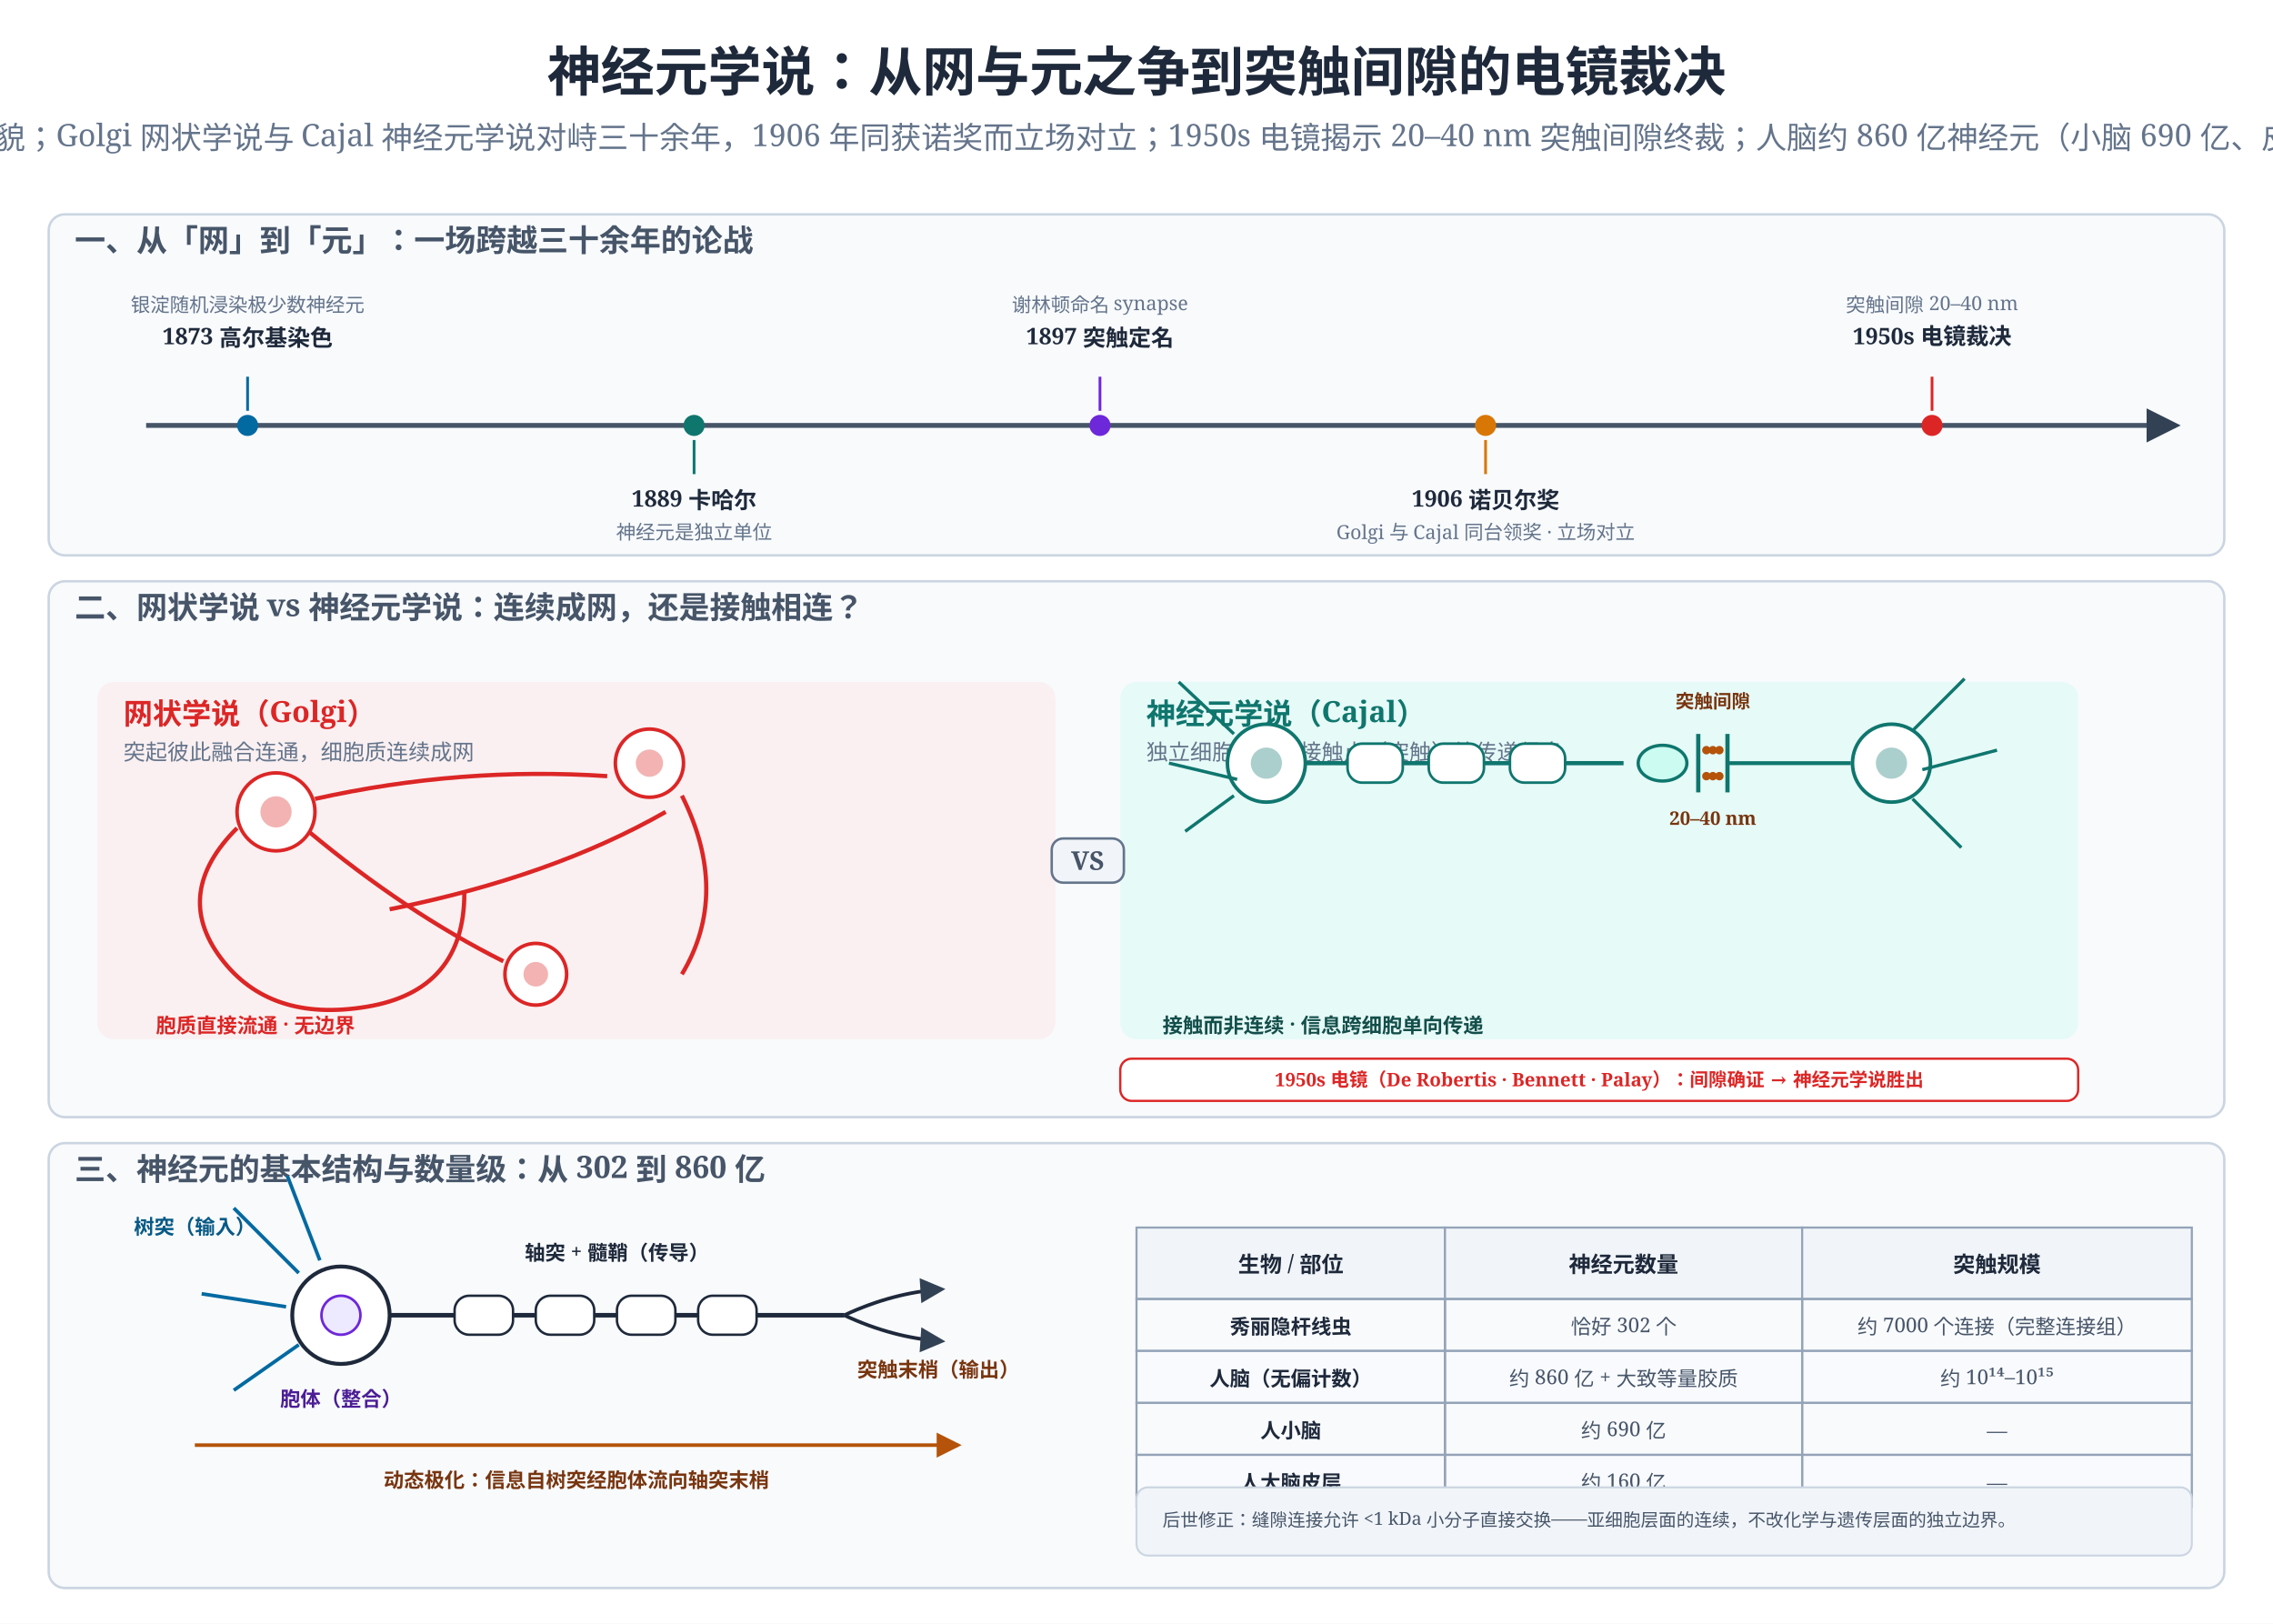
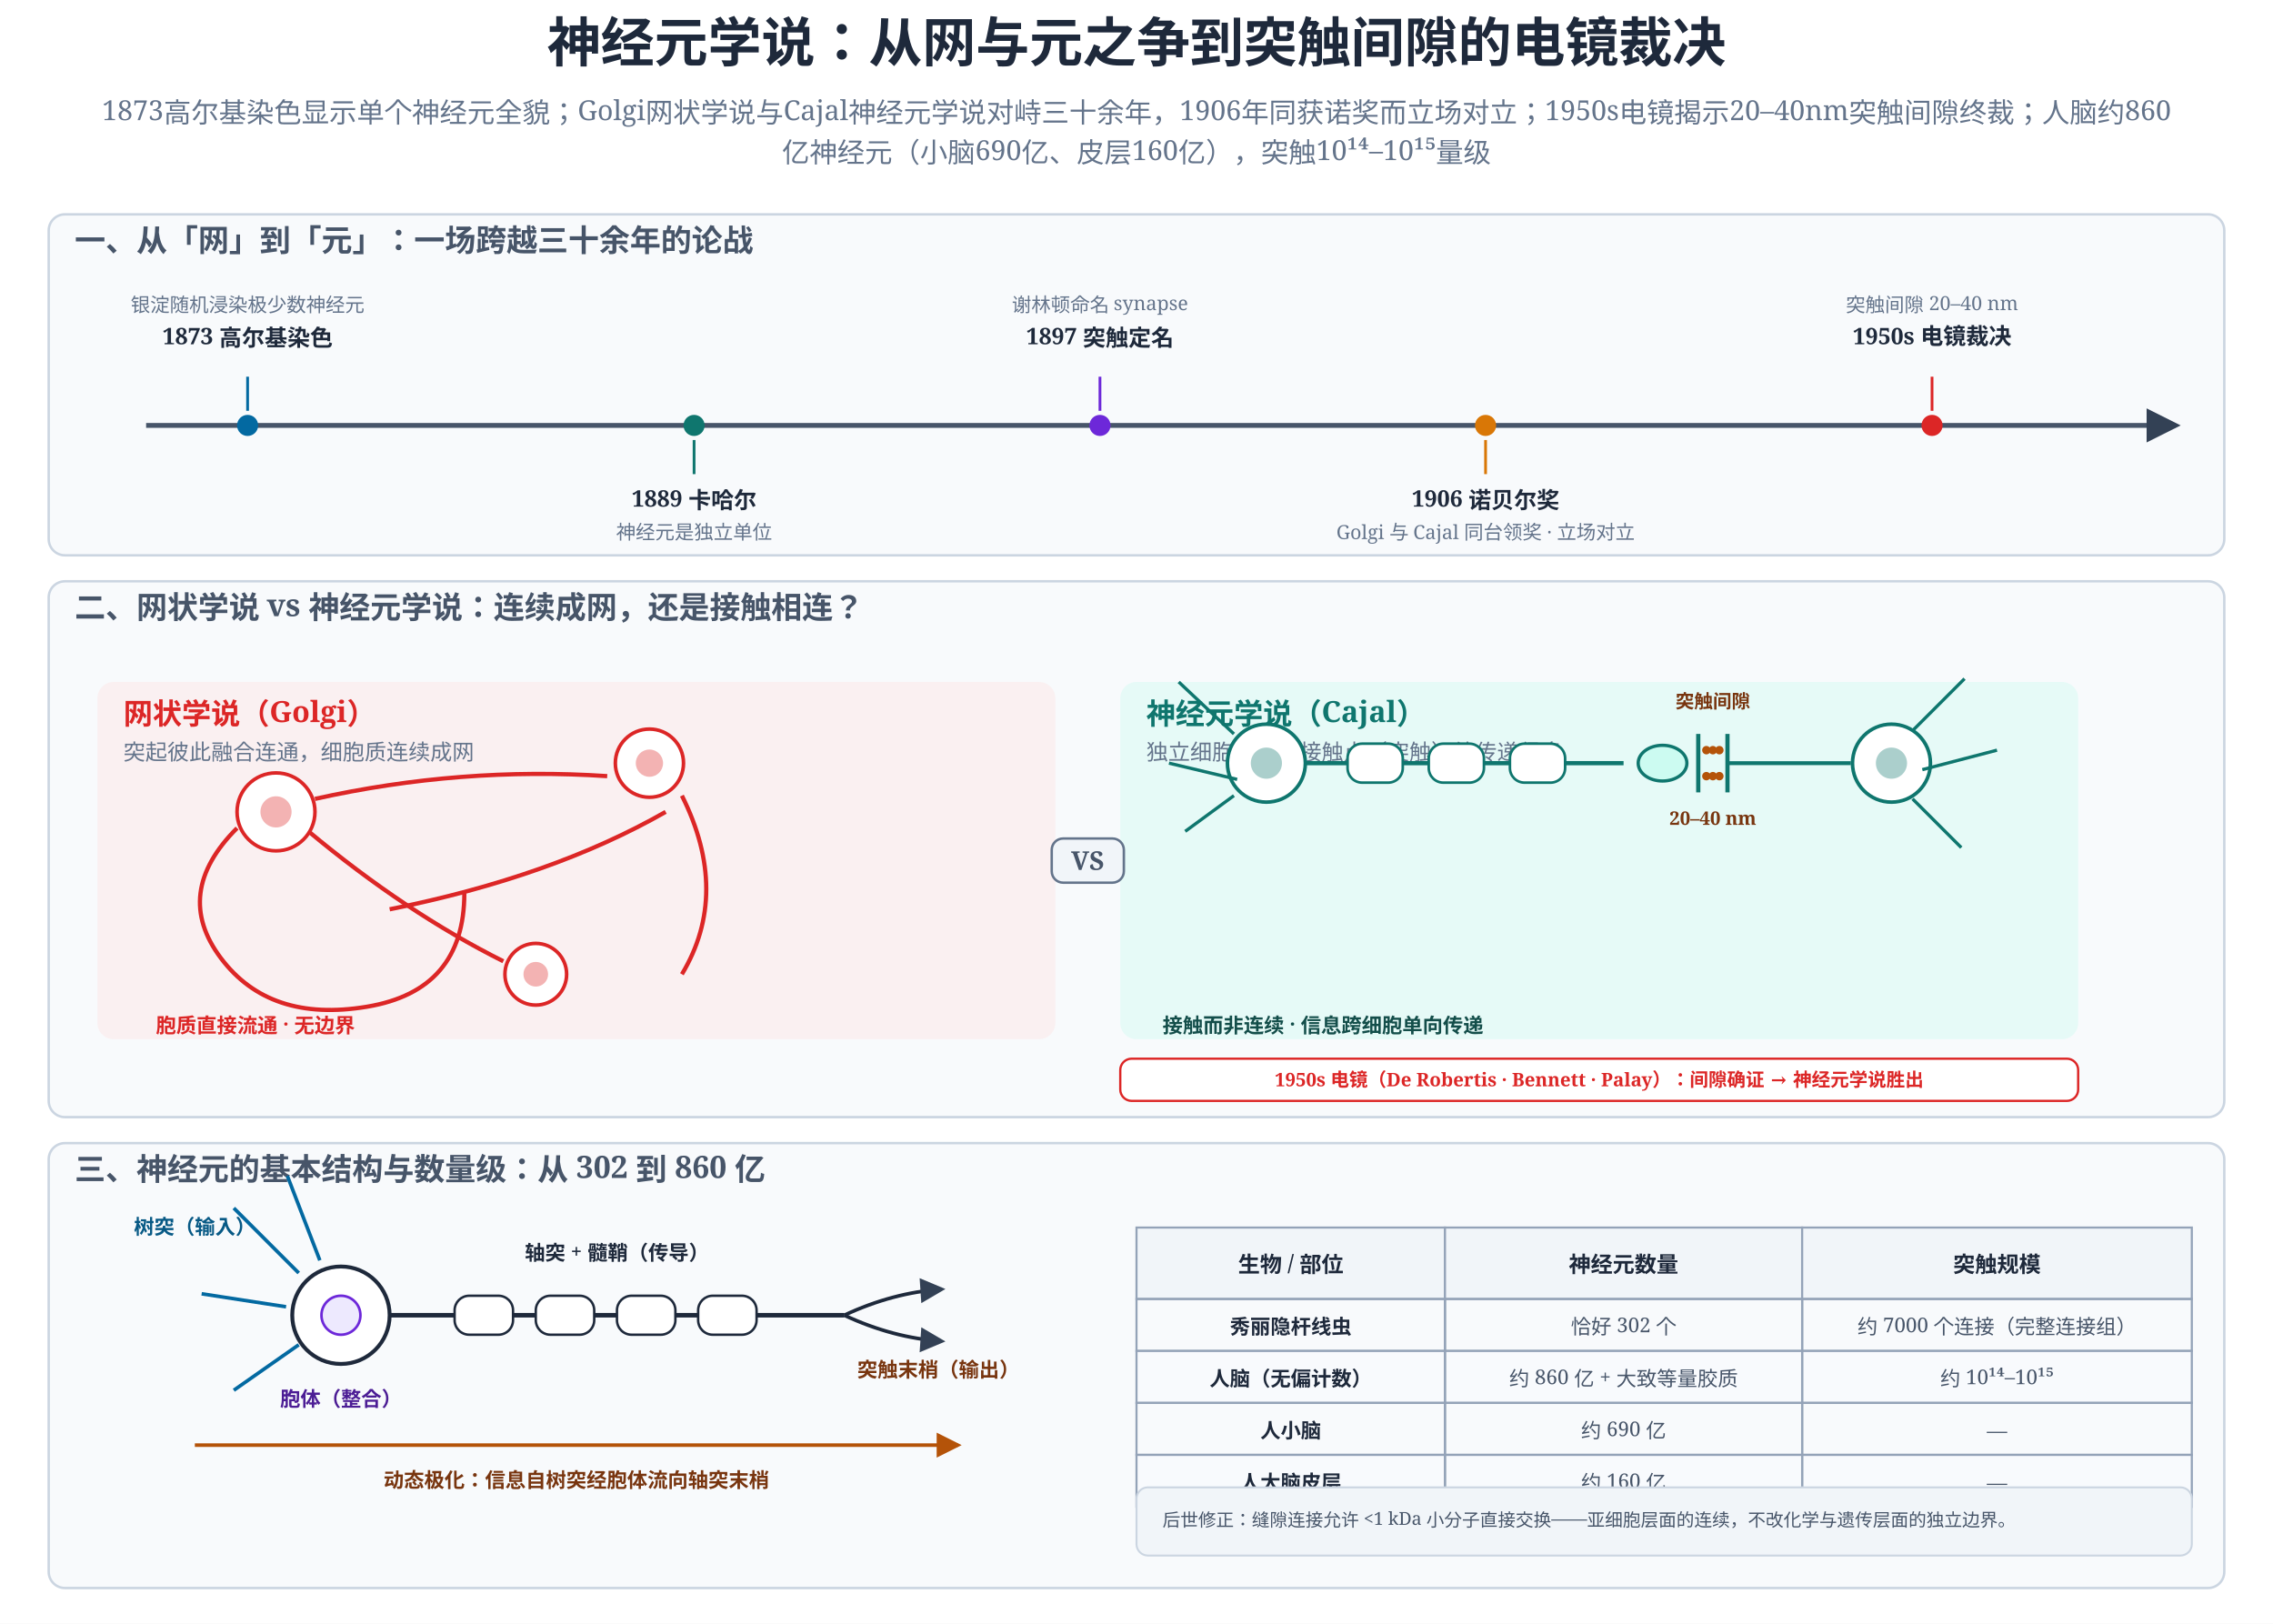
<svg xmlns="http://www.w3.org/2000/svg" width="1400" height="1000" viewBox="0 0 1400 1000" font-family="Noto Serif SC, LXGW WenKai, Songti SC, serif">
  <defs>
    <marker id="arr-ink" viewBox="0 0 10 10" refX="8.5" refY="5" markerWidth="7" markerHeight="7" orient="auto-start-reverse">
      <path d="M0,0 L10,5 L0,10 z" fill="#334155" />
    </marker>
    <marker id="arr-dna" viewBox="0 0 10 10" refX="8.5" refY="5" markerWidth="7" markerHeight="7" orient="auto-start-reverse">
      <path d="M0,0 L10,5 L0,10 z" fill="#0f766e" />
    </marker>
    <marker id="arr-rna" viewBox="0 0 10 10" refX="8.5" refY="5" markerWidth="7" markerHeight="7" orient="auto-start-reverse">
      <path d="M0,0 L10,5 L0,10 z" fill="#b45309" />
    </marker>
    <marker id="arr-pro" viewBox="0 0 10 10" refX="8.5" refY="5" markerWidth="7" markerHeight="7" orient="auto-start-reverse">
      <path d="M0,0 L10,5 L0,10 z" fill="#6d28d9" />
    </marker>
    <marker id="arr-enz" viewBox="0 0 10 10" refX="8.5" refY="5" markerWidth="7" markerHeight="7" orient="auto-start-reverse">
      <path d="M0,0 L10,5 L0,10 z" fill="#be185d" />
    </marker>
    <marker id="arr-acc" viewBox="0 0 10 10" refX="8.5" refY="5" markerWidth="7" markerHeight="7" orient="auto-start-reverse">
      <path d="M0,0 L10,5 L0,10 z" fill="#0369a1" />
    </marker>
    <marker id="arr-ok" viewBox="0 0 10 10" refX="8.5" refY="5" markerWidth="7" markerHeight="7" orient="auto-start-reverse">
      <path d="M0,0 L10,5 L0,10 z" fill="#059669" />
    </marker>
    <marker id="arr-warn" viewBox="0 0 10 10" refX="8.5" refY="5" markerWidth="7" markerHeight="7" orient="auto-start-reverse">
      <path d="M0,0 L10,5 L0,10 z" fill="#b45309" />
    </marker>
    <marker id="arr-bad" viewBox="0 0 10 10" refX="8.5" refY="5" markerWidth="7" markerHeight="7" orient="auto-start-reverse">
      <path d="M0,0 L10,5 L0,10 z" fill="#dc2626" />
    </marker>
    <marker id="arr-mute" viewBox="0 0 10 10" refX="8.5" refY="5" markerWidth="7" markerHeight="7" orient="auto-start-reverse">
      <path d="M0,0 L10,5 L0,10 z" fill="#94a3b8" />
    </marker>
  </defs>
  <rect x="0" y="0" width="1400" height="1000" fill="#ffffff" />
-   <text x="700" y="56" text-anchor="middle" font-size="33" font-weight="700" fill="#1e293b">神经元学说：从网与元之争到突触间隙的电镜裁决</text>
-   <text x="700" y="90" text-anchor="middle" font-size="19" fill="#64748b">1873 高尔基染色显示单个神经元全貌；Golgi 网状学说与 Cajal 神经元学说对峙三十余年，1906 年同获诺奖而立场对立；1950s 电镜揭示 20–40 nm 突触间隙终裁；人脑约 860 亿神经元（小脑 690 亿、皮层 160 亿），突触 10¹⁴–10¹⁵ 量级</text>
+   <text x="700" y="38" text-anchor="middle" font-size="33" font-weight="700" fill="#1e293b">神经元学说：从网与元之争到突触间隙的电镜裁决</text>
+   <text x="700" y="74" text-anchor="middle" font-size="17" fill="#64748b">1873高尔基染色显示单个神经元全貌；Golgi网状学说与Cajal神经元学说对峙三十余年，1906年同获诺奖而立场对立；1950s电镜揭示20–40nm突触间隙终裁；人脑约860</text>
+   <text x="700" y="100" text-anchor="middle" font-size="17" fill="#64748b">亿神经元（小脑690亿、皮层160亿），突触10¹⁴–10¹⁵量级</text>
  <rect x="30" y="132" width="1340" height="210" rx="10" fill="#f8fafc" stroke="#cbd5e1" stroke-width="1.5" />
  <text x="46" y="154.84" font-size="19" fill="#475569" font-weight="700">一、从「网」到「元」：一场跨越三十余年的论战</text>
  <line x1="90" y1="262" x2="1340" y2="262" stroke="#475569" stroke-width="3" marker-end="url(#arr-ink)" />
  <circle cx="152.5" cy="262" r="6.5" fill="#0369a1" />
  <line x1="152.5" y1="253" x2="152.5" y2="232" stroke="#0369a1" stroke-width="1.7" />
  <text x="152.5" y="212" font-size="14" fill="#1e293b" text-anchor="middle" font-weight="700">1873 高尔基染色</text>
  <text x="152.5" y="192" font-size="12" fill="#64748b" text-anchor="middle">银淀随机浸染极少数神经元</text>
  <circle cx="427.5" cy="262" r="6.5" fill="#0f766e" />
  <line x1="427.5" y1="271" x2="427.5" y2="292" stroke="#0f766e" stroke-width="1.7" />
  <text x="427.5" y="312" font-size="14" fill="#1e293b" text-anchor="middle" font-weight="700">1889 卡哈尔</text>
  <text x="427.5" y="332" font-size="12" fill="#64748b" text-anchor="middle">神经元是独立单位</text>
  <circle cx="677.5" cy="262" r="6.5" fill="#6d28d9" />
  <line x1="677.5" y1="253" x2="677.5" y2="232" stroke="#6d28d9" stroke-width="1.7" />
  <text x="677.5" y="212" font-size="14" fill="#1e293b" text-anchor="middle" font-weight="700">1897 突触定名</text>
  <text x="677.5" y="192" font-size="12" fill="#64748b" text-anchor="middle">谢林顿命名 synapse</text>
  <circle cx="915" cy="262" r="6.5" fill="#d97706" />
  <line x1="915" y1="271" x2="915" y2="292" stroke="#d97706" stroke-width="1.7" />
  <text x="915" y="312" font-size="14" fill="#1e293b" text-anchor="middle" font-weight="700">1906 诺贝尔奖</text>
  <text x="915" y="332" font-size="12" fill="#64748b" text-anchor="middle">Golgi 与 Cajal 同台领奖 · 立场对立</text>
  <circle cx="1190" cy="262" r="6.5" fill="#dc2626" />
  <line x1="1190" y1="253" x2="1190" y2="232" stroke="#dc2626" stroke-width="1.7" />
  <text x="1190" y="212" font-size="14" fill="#1e293b" text-anchor="middle" font-weight="700">1950s 电镜裁决</text>
  <text x="1190" y="192" font-size="12" fill="#64748b" text-anchor="middle">突触间隙 20–40 nm</text>
  <rect x="30" y="358" width="1340" height="330" rx="10" fill="#f8fafc" stroke="#cbd5e1" stroke-width="1.5" />
  <text x="46" y="380.84" font-size="19" fill="#475569" font-weight="700">二、网状学说 vs 神经元学说：连续成网，还是接触相连？</text>
  <rect x="60" y="420" width="590" height="220" rx="10" fill="#fee2e2" fill-opacity="0.4" />
  <text x="76" y="446" font-size="18" fill="#dc2626" font-weight="700">网状学说（Golgi）</text>
  <text x="76" y="468" font-size="13.5" fill="#64748b">突起彼此融合连通，细胞质连续成网</text>
  <circle cx="170" cy="500" r="24" fill="#ffffff" stroke="#dc2626" stroke-width="2.2" />
  <circle cx="170" cy="500" r="9.6" fill="#dc2626" fill-opacity="0.35" stroke="none" />
  <circle cx="400" cy="470" r="21" fill="#ffffff" stroke="#dc2626" stroke-width="2.2" />
  <circle cx="400" cy="470" r="8.4" fill="#dc2626" fill-opacity="0.35" stroke="none" />
  <circle cx="330" cy="600" r="19" fill="#ffffff" stroke="#dc2626" stroke-width="2.2" />
  <circle cx="330" cy="600" r="7.6" fill="#dc2626" fill-opacity="0.35" stroke="none" />
  <path d="M146,510 q-40,40 -10,80 q30,40 90,30 q60,-10 60,-70" fill="none" stroke="#dc2626" stroke-width="2.6" />
  <path d="M194,492 q90,-20 180,-14" fill="none" stroke="#dc2626" stroke-width="2.6" />
  <path d="M190,512 q60,50 120,80" fill="none" stroke="#dc2626" stroke-width="2.6" />
  <path d="M420,490 q30,60 0,110" fill="none" stroke="#dc2626" stroke-width="2.6" />
  <path d="M240,560 q100,-20 170,-60" fill="none" stroke="#dc2626" stroke-width="2.6" />
  <text x="96" y="636" font-size="12.5" fill="#dc2626" font-weight="700">胞质直接流通 · 无边界</text>
  <rect x="690" y="420" width="590" height="220" rx="10" fill="#ccfbf1" fill-opacity="0.4" />
  <text x="706" y="446" font-size="18" fill="#0f766e" font-weight="700">神经元学说（Cajal）</text>
  <text x="706" y="468" font-size="13.5" fill="#64748b">独立细胞，仅在接触点（突触）处传递信息</text>
  <circle cx="780" cy="470" r="24" fill="#ffffff" stroke="#0f766e" stroke-width="2.2" />
  <circle cx="780" cy="470" r="9.6" fill="#0f766e" fill-opacity="0.35" stroke="none" />
  <line x1="760" y1="452" x2="726" y2="420" stroke="#0f766e" stroke-width="2" />
  <line x1="762" y1="480" x2="720" y2="470" stroke="#0f766e" stroke-width="2" />
  <line x1="760" y1="490" x2="730" y2="512" stroke="#0f766e" stroke-width="2" />
  <line x1="804" y1="470" x2="1000" y2="470" stroke="#0f766e" stroke-width="2.6" />
  <rect x="830" y="458" width="34" height="24" rx="9" fill="#ffffff" stroke="#0f766e" stroke-width="1.6" />
  <rect x="880" y="458" width="34" height="24" rx="9" fill="#ffffff" stroke="#0f766e" stroke-width="1.6" />
  <rect x="930" y="458" width="34" height="24" rx="9" fill="#ffffff" stroke="#0f766e" stroke-width="1.6" />
  <ellipse cx="1024" cy="470" rx="15" ry="11" fill="#ccfbf1" stroke="#0f766e" stroke-width="2" />
  <line x1="1046" y1="452" x2="1046" y2="488" stroke="#0f766e" stroke-width="2.6" />
  <line x1="1064" y1="452" x2="1064" y2="488" stroke="#0f766e" stroke-width="2.6" />
  <circle cx="1051" cy="462" r="2.6" fill="#b45309" />
  <circle cx="1055" cy="462" r="2.6" fill="#b45309" />
  <circle cx="1059" cy="462" r="2.6" fill="#b45309" />
  <circle cx="1051" cy="478" r="2.6" fill="#b45309" />
  <circle cx="1055" cy="478" r="2.6" fill="#b45309" />
  <circle cx="1059" cy="478" r="2.6" fill="#b45309" />
  <line x1="1064" y1="470" x2="1140" y2="470" stroke="#0f766e" stroke-width="2.4" />
  <circle cx="1165" cy="470" r="24" fill="#ffffff" stroke="#0f766e" stroke-width="2.2" />
  <circle cx="1165" cy="470" r="9.6" fill="#0f766e" fill-opacity="0.35" stroke="none" />
  <line x1="1178" y1="450" x2="1210" y2="418" stroke="#0f766e" stroke-width="2" />
  <line x1="1184" y1="474" x2="1230" y2="462" stroke="#0f766e" stroke-width="2" />
  <line x1="1178" y1="492" x2="1208" y2="522" stroke="#0f766e" stroke-width="2" />
  <text x="1055" y="436" font-size="11.5" fill="#78350f" text-anchor="middle" font-weight="700">突触间隙</text>
  <text x="1055" y="508" font-size="11.5" fill="#78350f" text-anchor="middle" font-weight="700">20–40 nm</text>
  <text x="716" y="636" font-size="12.5" fill="#134e4a" font-weight="700">接触而非连续 · 信息跨细胞单向传递</text>
  <rect x="647.782" y="516.4" width="44.435" height="27.2" rx="7" fill="#f1f5f9" stroke="#64748b" stroke-width="1.5" />
  <text x="670" y="535.76" font-size="16" fill="#475569" text-anchor="middle" font-weight="700">VS</text>
  <rect x="690" y="652" width="590" height="26" rx="7" fill="#ffffff" stroke="#dc2626" stroke-width="1.4" />
  <text x="985" y="669" font-size="11.5" fill="#dc2626" text-anchor="middle" font-weight="700">1950s 电镜（De Robertis · Bennett · Palay）：间隙确证 → 神经元学说胜出</text>
  <rect x="30" y="704" width="1340" height="274" rx="10" fill="#f8fafc" stroke="#cbd5e1" stroke-width="1.5" />
  <text x="46" y="726.84" font-size="19" fill="#475569" font-weight="700">三、神经元的基本结构与数量级：从 302 到 860 亿</text>
  <circle cx="210" cy="810" r="30" fill="#ffffff" stroke="#1e293b" stroke-width="2.4" />
  <circle cx="210" cy="810" r="12" fill="#ede9fe" stroke="#6d28d9" stroke-width="1.6" />
  <line x1="184" y1="784" x2="144" y2="744" stroke="#0369a1" stroke-width="2.2" />
  <line x1="176.2" y1="804.8" x2="124.2" y2="796.8" stroke="#0369a1" stroke-width="2.2" />
  <line x1="184" y1="828.2" x2="144" y2="856.2" stroke="#0369a1" stroke-width="2.2" />
  <line x1="197" y1="776.2" x2="177" y2="724.2" stroke="#0369a1" stroke-width="2.2" />
  <line x1="240" y1="810" x2="520" y2="810" stroke="#1e293b" stroke-width="2.8" />
  <rect x="280" y="798" width="36" height="24" rx="9" fill="#ffffff" stroke="#1e293b" stroke-width="1.5" />
  <rect x="330" y="798" width="36" height="24" rx="9" fill="#ffffff" stroke="#1e293b" stroke-width="1.5" />
  <rect x="380" y="798" width="36" height="24" rx="9" fill="#ffffff" stroke="#1e293b" stroke-width="1.5" />
  <rect x="430" y="798" width="36" height="24" rx="9" fill="#ffffff" stroke="#1e293b" stroke-width="1.5" />
  <path d="M520,810 q30,-14 60,-16" fill="none" stroke="#1e293b" stroke-width="2.2" marker-end="url(#arr-ink)" />
  <path d="M520,810 q30,14 60,16" fill="none" stroke="#1e293b" stroke-width="2.2" marker-end="url(#arr-ink)" />
  <text x="120" y="760" font-size="12.5" fill="#075985" text-anchor="middle" font-weight="700">树突（输入）</text>
  <text x="210" y="866" font-size="12.5" fill="#4c1d95" text-anchor="middle" font-weight="700">胞体（整合）</text>
  <text x="380" y="776" font-size="12.5" fill="#1e293b" text-anchor="middle" font-weight="700">轴突 + 髓鞘（传导）</text>
  <text x="578" y="848" font-size="12.5" fill="#78350f" text-anchor="middle" font-weight="700">突触末梢（输出）</text>
  <line x1="120" y1="890" x2="590" y2="890" stroke="#b45309" stroke-width="2.2" marker-end="url(#arr-rna)" />
  <text x="355" y="916" font-size="12.5" fill="#78350f" text-anchor="middle" font-weight="700">动态极化：信息自树突经胞体流向轴突末梢</text>
  <rect x="700" y="756" width="190" height="44" fill="#f1f5f9" stroke="#94a3b8" stroke-width="1.3" />
  <text x="795" y="783.5" font-size="13.5" fill="#1e293b" text-anchor="middle" font-weight="700">生物 / 部位</text>
  <rect x="890" y="756" width="220" height="44" fill="#f1f5f9" stroke="#94a3b8" stroke-width="1.3" />
  <text x="1000" y="783.5" font-size="13.5" fill="#1e293b" text-anchor="middle" font-weight="700">神经元数量</text>
  <rect x="1110" y="756" width="240" height="44" fill="#f1f5f9" stroke="#94a3b8" stroke-width="1.3" />
  <text x="1230" y="783.5" font-size="13.5" fill="#1e293b" text-anchor="middle" font-weight="700">突触规模</text>
  <rect x="700" y="800" width="190" height="32" fill="none" stroke="#94a3b8" stroke-width="1.3" />
  <text x="795" y="821.5" font-size="12.5" fill="#1e293b" text-anchor="middle" font-weight="700">秀丽隐杆线虫</text>
  <rect x="890" y="800" width="220" height="32" fill="none" stroke="#94a3b8" stroke-width="1.3" />
  <text x="1000" y="821.5" font-size="12.5" fill="#475569" text-anchor="middle" font-weight="500">恰好 302 个</text>
  <rect x="1110" y="800" width="240" height="32" fill="none" stroke="#94a3b8" stroke-width="1.3" />
  <text x="1230" y="821.5" font-size="12.5" fill="#475569" text-anchor="middle" font-weight="500">约 7000 个连接（完整连接组）</text>
  <rect x="700" y="832" width="650" height="32" fill="#f8fafc" fill-opacity="0.85" />
  <rect x="700" y="832" width="190" height="32" fill="none" stroke="#94a3b8" stroke-width="1.3" />
  <text x="795" y="853.5" font-size="12.5" fill="#1e293b" text-anchor="middle" font-weight="700">人脑（无偏计数）</text>
  <rect x="890" y="832" width="220" height="32" fill="none" stroke="#94a3b8" stroke-width="1.3" />
  <text x="1000" y="853.5" font-size="12.5" fill="#475569" text-anchor="middle" font-weight="500">约 860 亿 + 大致等量胶质</text>
  <rect x="1110" y="832" width="240" height="32" fill="none" stroke="#94a3b8" stroke-width="1.3" />
  <text x="1230" y="853.5" font-size="12.5" fill="#475569" text-anchor="middle" font-weight="500">约 10¹⁴–10¹⁵</text>
  <rect x="700" y="864" width="190" height="32" fill="none" stroke="#94a3b8" stroke-width="1.3" />
  <text x="795" y="885.5" font-size="12.5" fill="#1e293b" text-anchor="middle" font-weight="700">人小脑</text>
  <rect x="890" y="864" width="220" height="32" fill="none" stroke="#94a3b8" stroke-width="1.3" />
  <text x="1000" y="885.5" font-size="12.5" fill="#475569" text-anchor="middle" font-weight="500">约 690 亿</text>
  <rect x="1110" y="864" width="240" height="32" fill="none" stroke="#94a3b8" stroke-width="1.3" />
  <text x="1230" y="885.5" font-size="12.5" fill="#475569" text-anchor="middle" font-weight="500">—</text>
  <rect x="700" y="896" width="650" height="32" fill="#f8fafc" fill-opacity="0.85" />
  <rect x="700" y="896" width="190" height="32" fill="none" stroke="#94a3b8" stroke-width="1.3" />
  <text x="795" y="917.5" font-size="12.5" fill="#1e293b" text-anchor="middle" font-weight="700">人大脑皮层</text>
  <rect x="890" y="896" width="220" height="32" fill="none" stroke="#94a3b8" stroke-width="1.3" />
  <text x="1000" y="917.5" font-size="12.5" fill="#475569" text-anchor="middle" font-weight="500">约 160 亿</text>
  <rect x="1110" y="896" width="240" height="32" fill="none" stroke="#94a3b8" stroke-width="1.3" />
  <text x="1230" y="917.5" font-size="12.5" fill="#475569" text-anchor="middle" font-weight="500">—</text>
  <rect x="700" y="916" width="650" height="42" rx="7" fill="#f1f5f9" stroke="#cbd5e1" stroke-width="1.2" />
  <text x="716" y="940" font-size="11" fill="#475569">后世修正：缝隙连接允许 &lt;1 kDa 小分子直接交换——亚细胞层面的连续，不改化学与遗传层面的独立边界。</text>
</svg>
